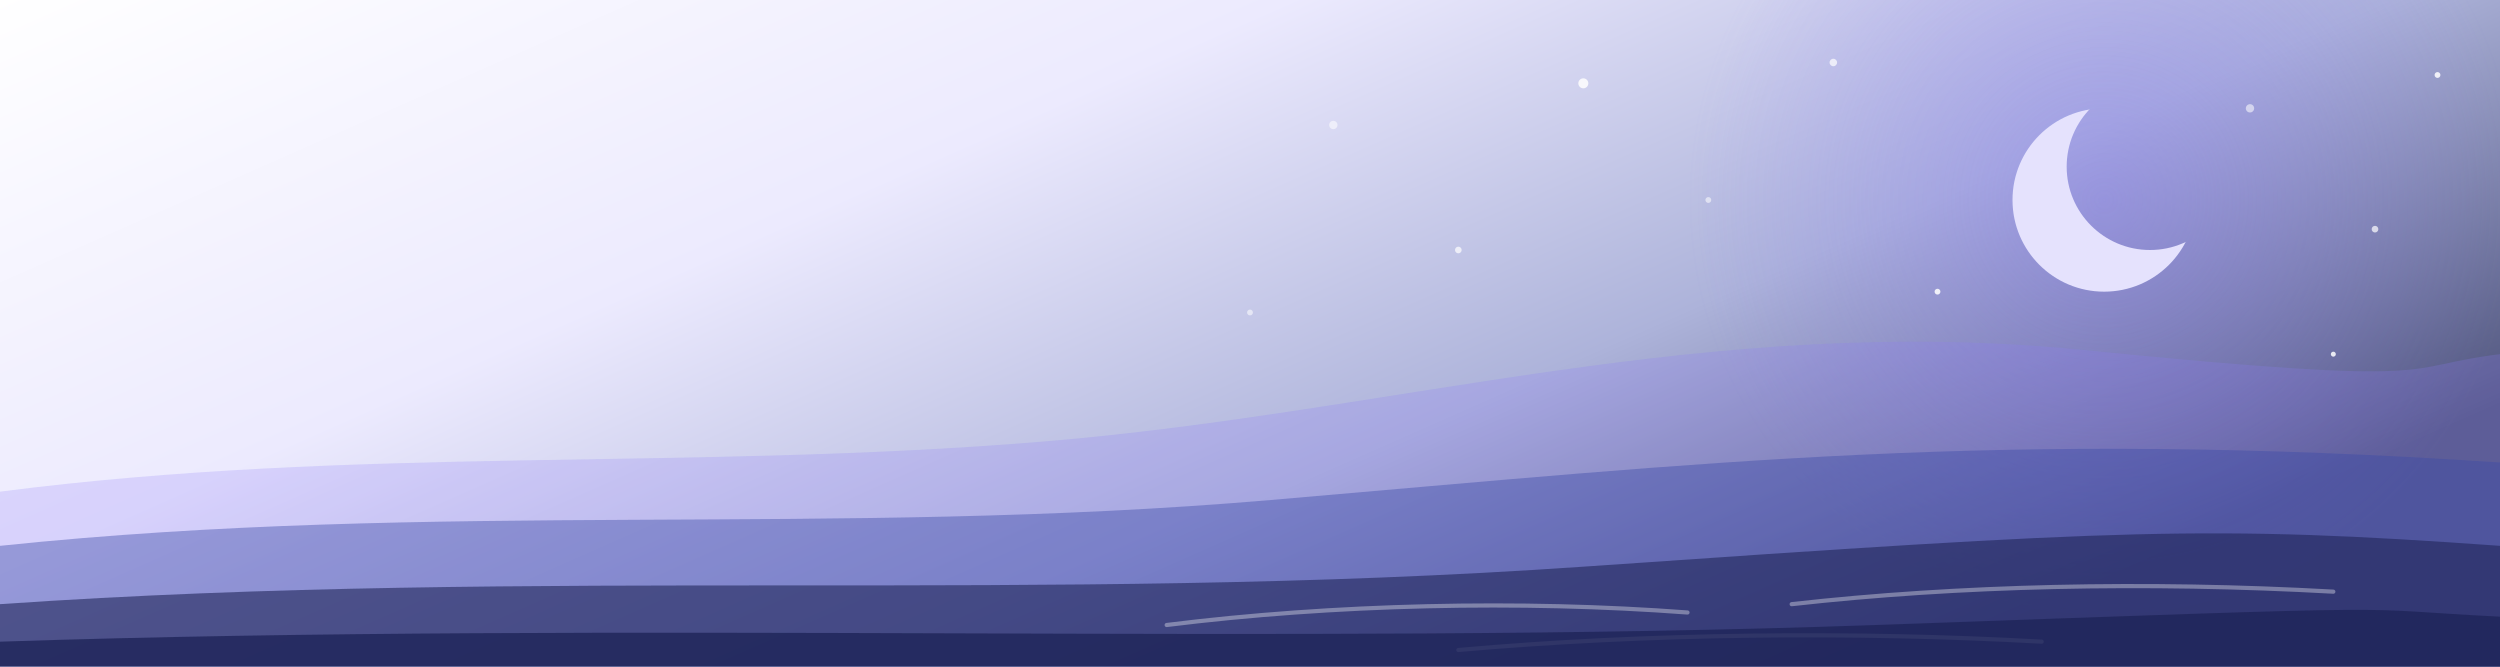
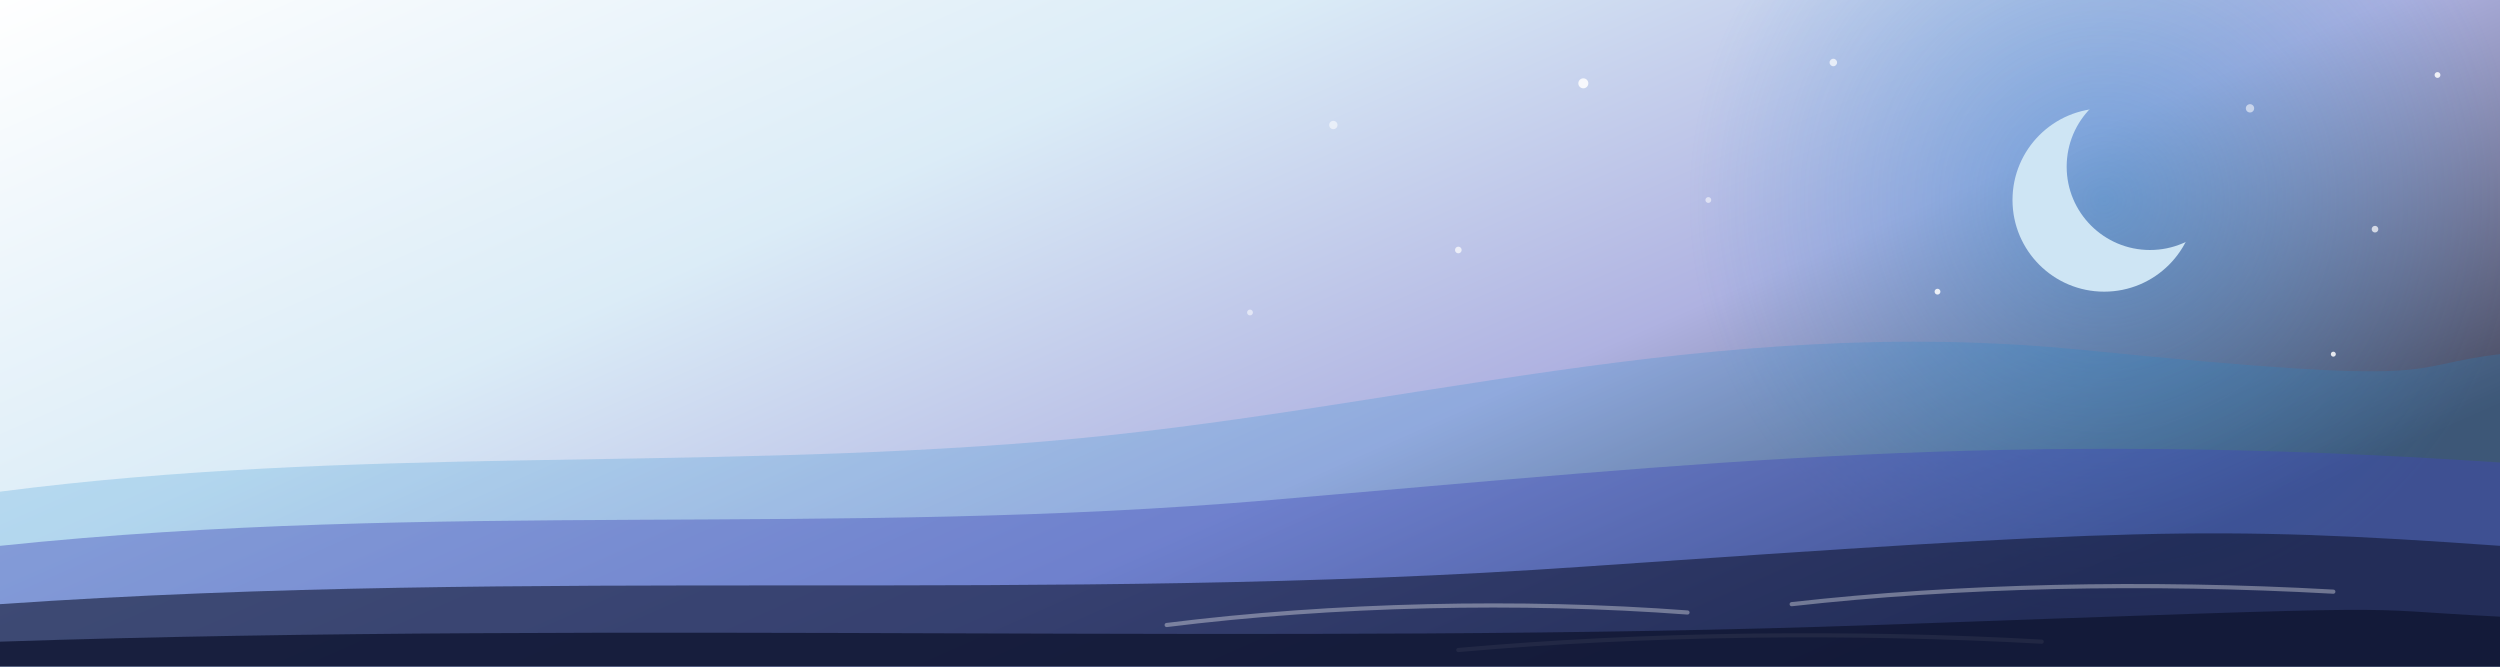
<svg xmlns="http://www.w3.org/2000/svg" viewBox="0 0 1200 320" width="1200" height="320" preserveAspectRatio="xMaxYMax slice" aria-hidden="true">
  <defs>
    <linearGradient id="gs-night-light-sky" x1="0" y1="0" x2="1" y2=".6">
      <stop offset="0" stop-color="#FFFFFF" />
-       <stop offset="0.38" stop-color="#eceafe" />
-       <stop offset="0.7" stop-color="#adb3da" />
-       <stop offset="1" stop-color="#50557e" />
+       <stop offset="0.38" stop-color="#dbecf7" />
+       <stop offset="0.7" stop-color="#afb2e1" />
+       <stop offset="1" stop-color="#45495f" />
    </linearGradient>
    <radialGradient id="gs-night-light-glow" cx="1010" cy="96" r="200" gradientUnits="userSpaceOnUse">
-       <stop offset="0" stop-color="#8B7CF6" stop-opacity="0.4" />
-       <stop offset="1" stop-color="#8B7CF6" stop-opacity="0" />
+       <stop offset="0" stop-color="#1F8ACF" stop-opacity="0.4" />
+       <stop offset="1" stop-color="#1F8ACF" stop-opacity="0" />
    </radialGradient>
    <mask id="gs-night-light-moon">
      <rect width="1200" height="320" fill="#fff" />
      <circle cx="1032" cy="80" r="40" fill="#000" />
    </mask>
  </defs>
  <rect width="1200" height="320" fill="url(#gs-night-light-sky)" />
  <rect width="1200" height="320" fill="url(#gs-night-light-glow)" />
  <g fill="#FFFFFF">
    <circle cx="640" cy="60" r="2" opacity="0.55" />
    <circle cx="700" cy="120" r="1.6" opacity="0.7" />
    <circle cx="760" cy="40" r="2.4" opacity="0.85" />
    <circle cx="820" cy="96" r="1.4" opacity="0.55" />
    <circle cx="880" cy="30" r="1.8" opacity="0.7" />
    <circle cx="930" cy="140" r="1.4" opacity="0.85" />
    <circle cx="1080" cy="52" r="2" opacity="0.55" />
    <circle cx="1140" cy="110" r="1.6" opacity="0.7" />
    <circle cx="1170" cy="36" r="1.4" opacity="0.85" />
    <circle cx="600" cy="150" r="1.4" opacity="0.55" />
    <circle cx="980" cy="70" r="1.4" opacity="0.7" />
    <circle cx="1120" cy="170" r="1.2" opacity="0.85" />
  </g>
-   <circle cx="1010" cy="96" r="44" fill="#e5e2fd" mask="url(#gs-night-light-moon)" />
-   <path d="M0 236C170 214 330 226 500 212S820 150 1000 168 1150 176 1200 170V320H0Z" fill="#8B7CF6" opacity="0.22" />
-   <path d="M0 262C210 240 400 258 610 240S960 206 1200 222V320H0Z" fill="#3B4AA8" opacity="0.42" />
-   <path d="M0 290C260 272 500 290 760 272S1060 252 1200 262V320H0Z" fill="#1F2559" opacity="0.6" />
+   <circle cx="1010" cy="96" r="44" fill="#cee5f4" mask="url(#gs-night-light-moon)" />
+   <path d="M0 236C170 214 330 226 500 212S820 150 1000 168 1150 176 1200 170V320H0Z" fill="#1F8ACF" opacity="0.22" />
+   <path d="M0 262C210 240 400 258 610 240S960 206 1200 222V320H0Z" fill="#4048B8" opacity="0.42" />
+   <path d="M0 290C260 272 500 290 760 272S1060 252 1200 262V320H0Z" fill="#101632" opacity="0.6" />
  <g fill="none" stroke="#FFFFFF" stroke-width="2" stroke-linecap="round" opacity="0.35">
    <path d="M560 300c80-10 170-12 250-6" />
    <path d="M860 290c80-9 170-11 260-6" />
    <path d="M700 312c90-8 190-9 280-4" />
  </g>
-   <path d="M0 308C300 298 620 310 900 300S1120 292 1200 296V320H0Z" fill="#1F2559" opacity="0.82" />
+   <path d="M0 308C300 298 620 310 900 300S1120 292 1200 296V320H0Z" fill="#101632" opacity="0.82" />
</svg>
